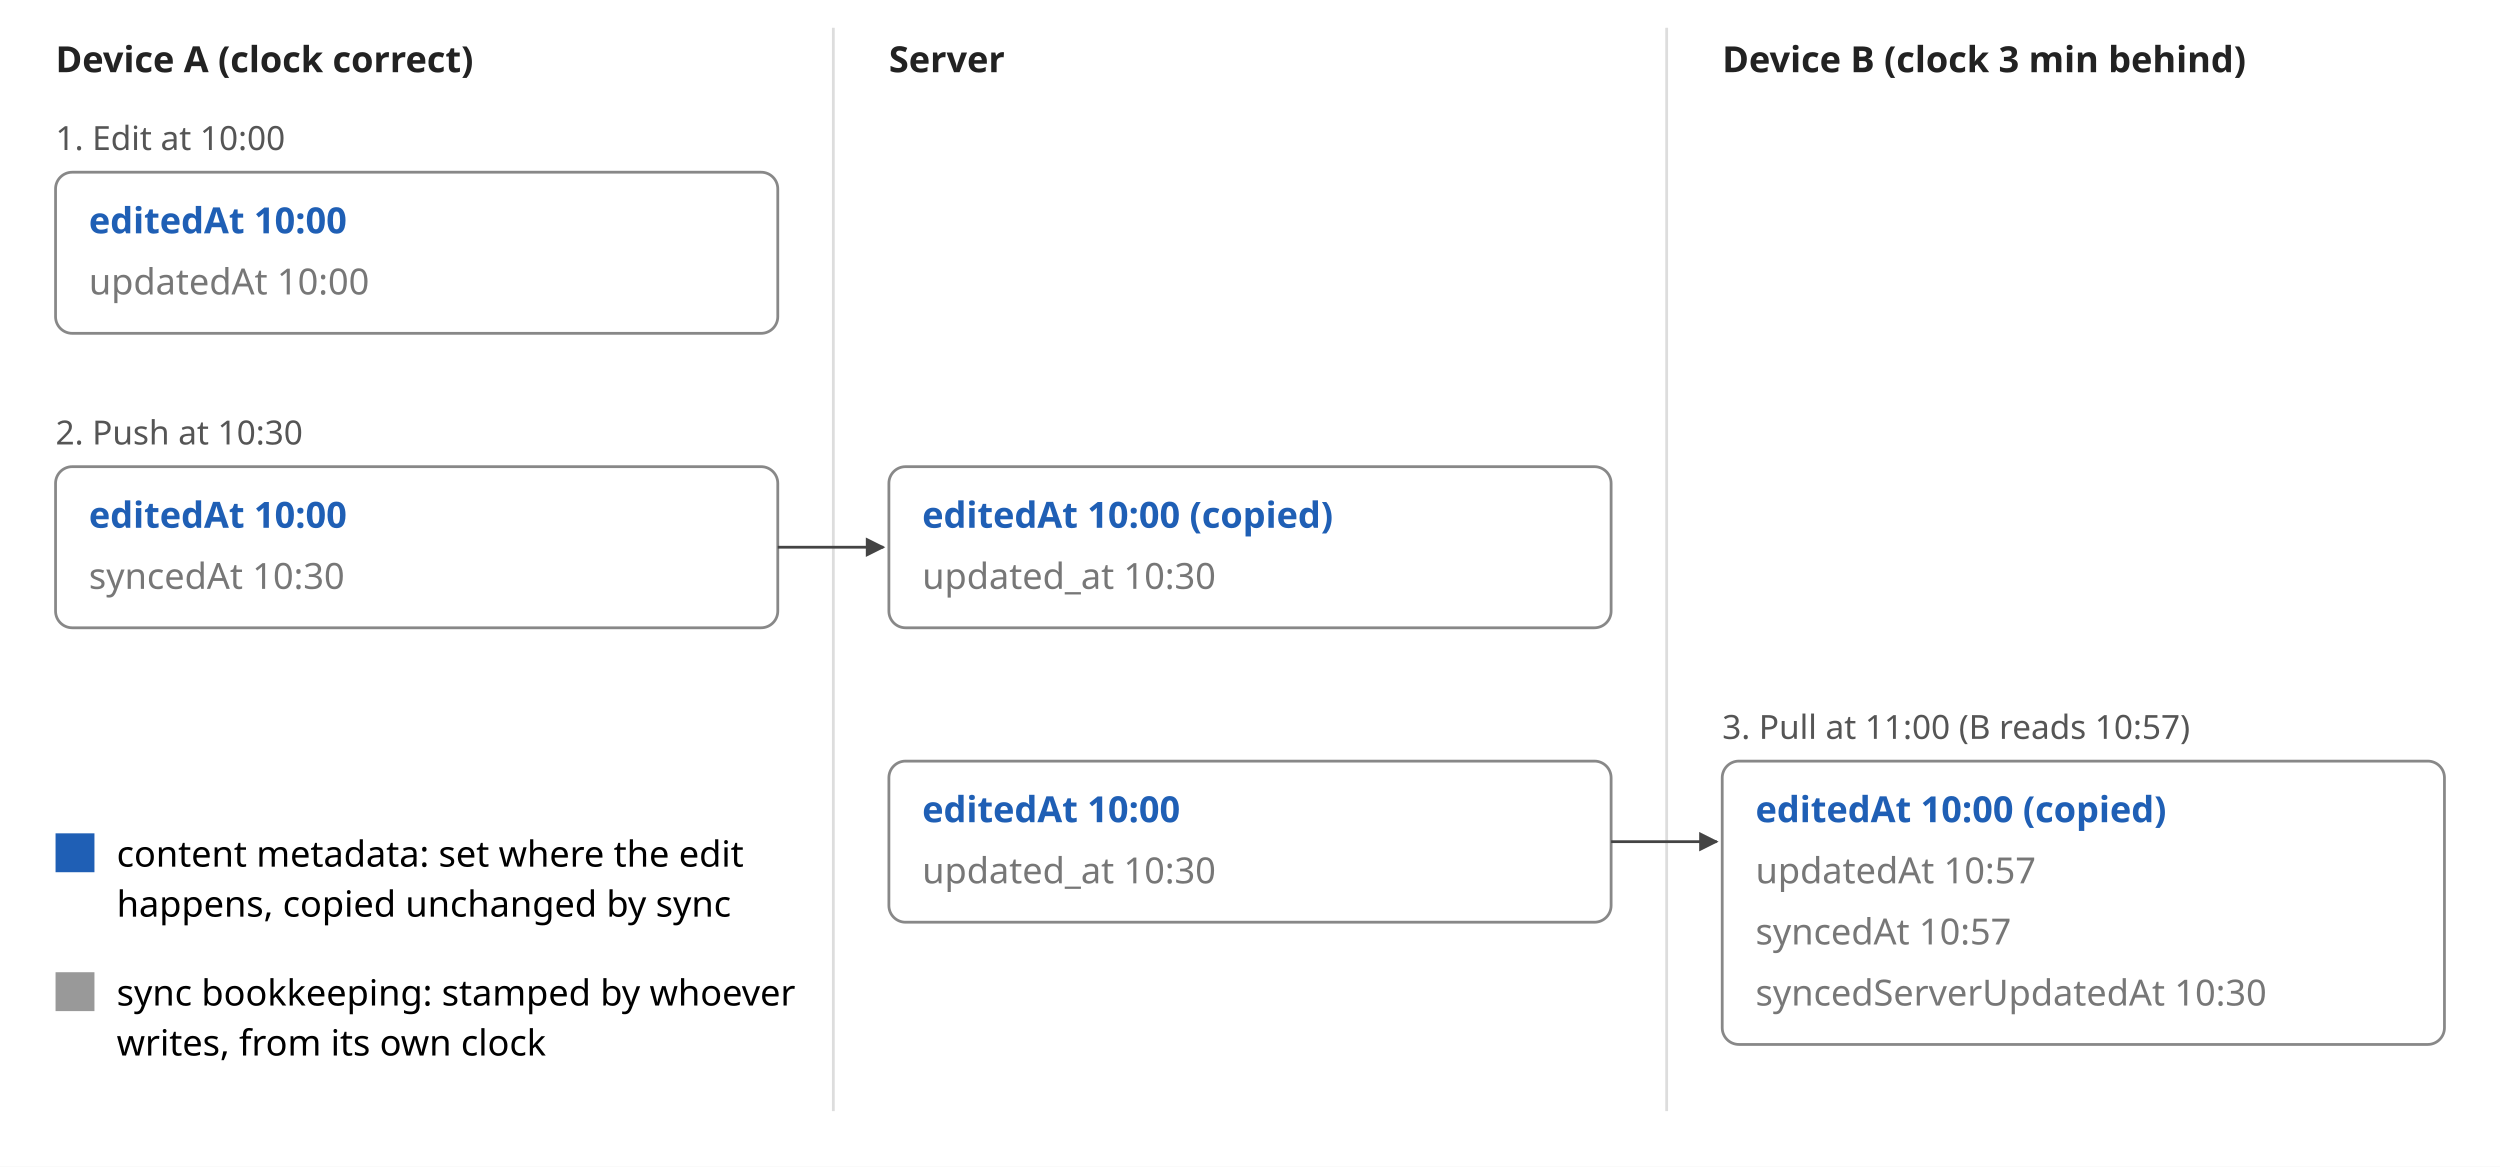
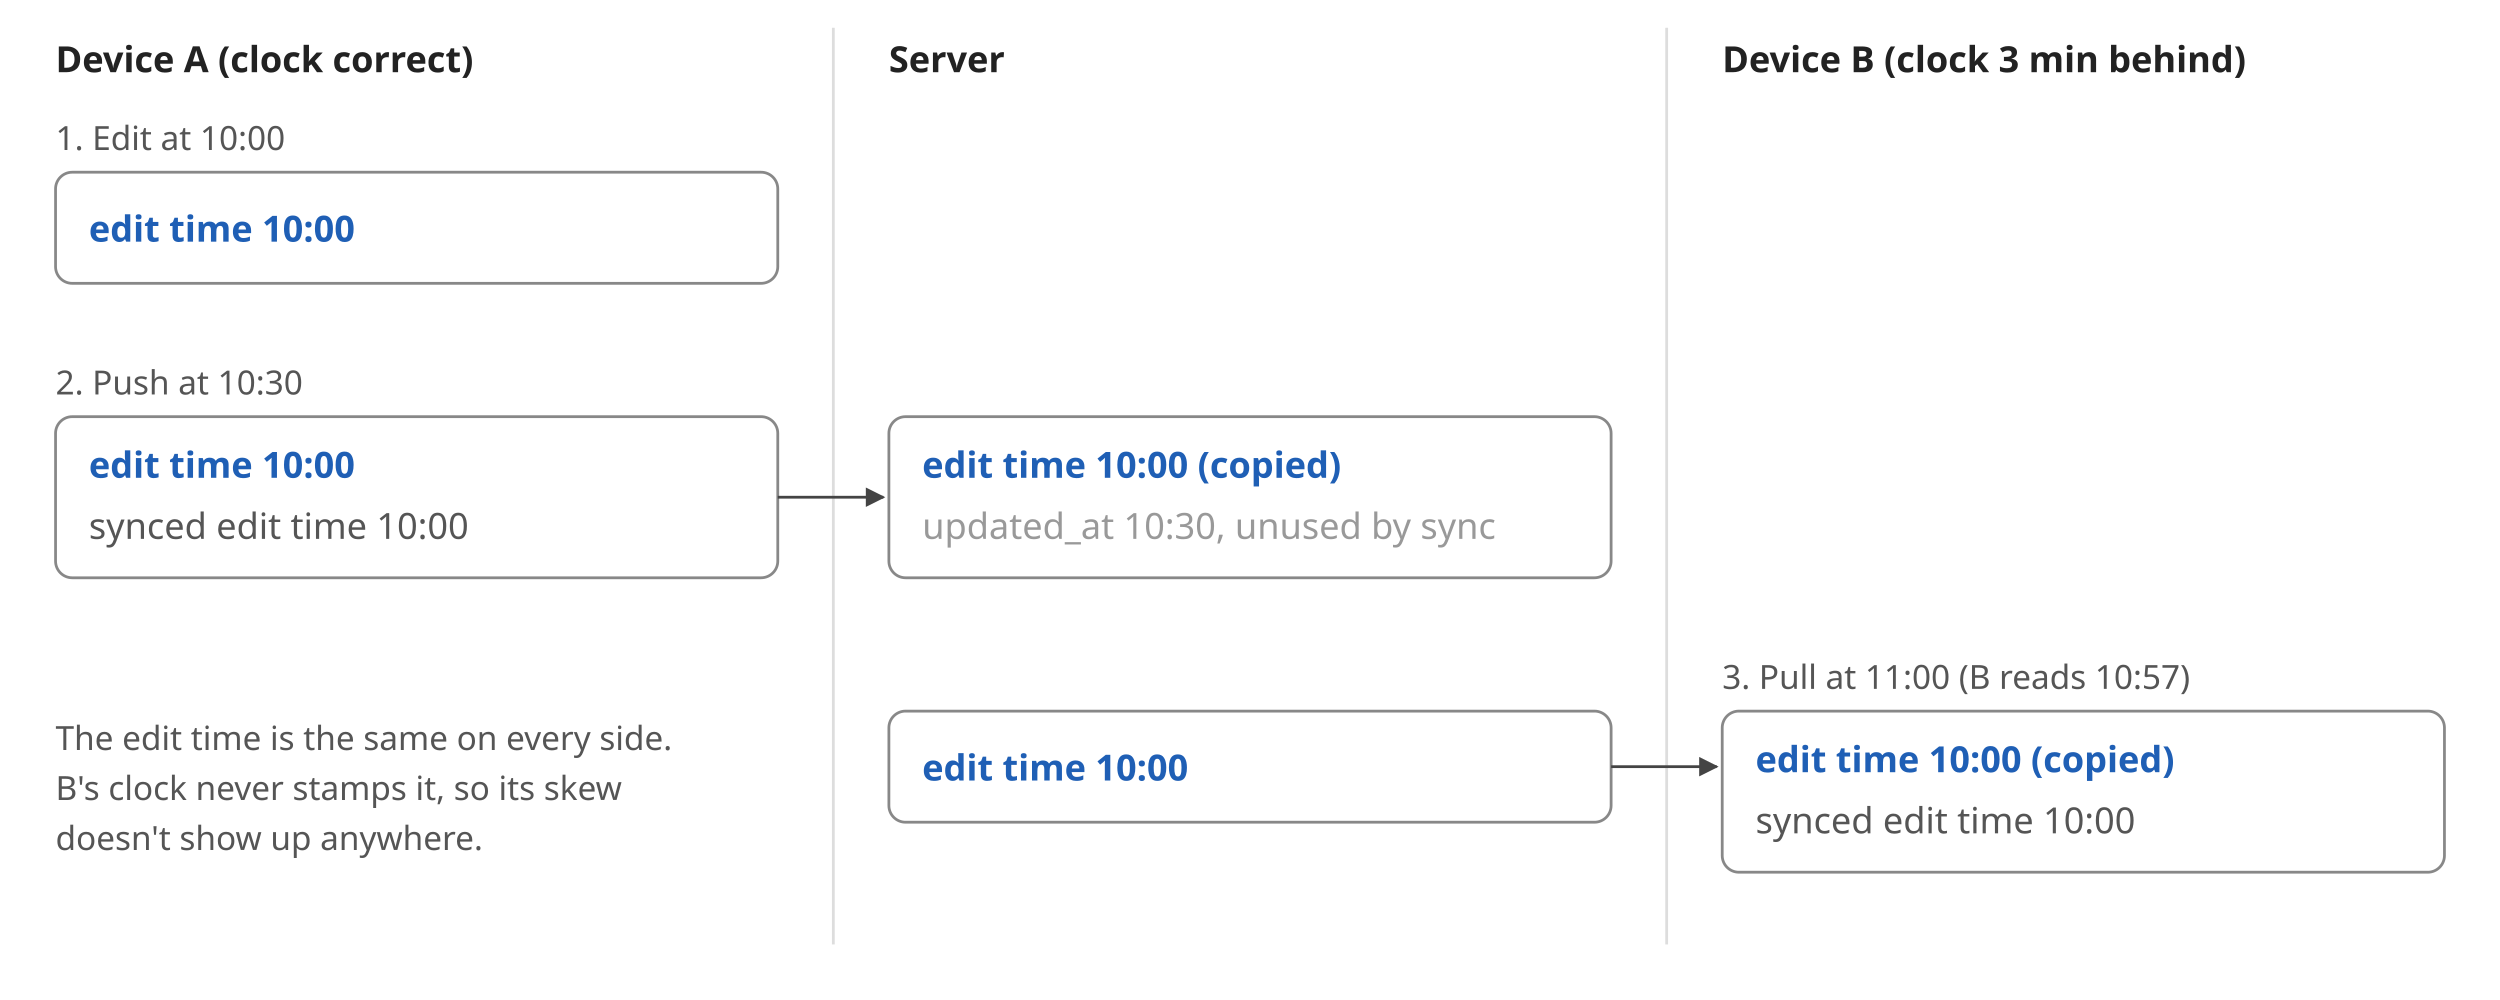
- <svg xmlns="http://www.w3.org/2000/svg" width="900" height="420" viewBox="0 0 900 420" font-family="system-ui, sans-serif" font-size="13">
+ <svg xmlns="http://www.w3.org/2000/svg" width="900" height="360" viewBox="0 0 900 360" font-family="system-ui, sans-serif" font-size="13">
  <defs>
    <marker id="a" viewBox="0 0 10 10" refX="9" refY="5" markerWidth="7" markerHeight="7" orient="auto">
      <path d="M0 0L10 5L0 10z" fill="#444" />
    </marker>
  </defs>
-   <rect width="900" height="420" fill="#fff" />
+   <rect width="900" height="360" fill="#fff" />
  <g font-weight="600" fill="#222">
    <text x="20" y="26">Device A (clock correct)</text>
    <text x="320" y="26">Server</text>
    <text x="620" y="26">Device B (clock 3 min behind)</text>
  </g>
  <g stroke="#ddd">
-     <path d="M300 10V400M600 10V400" />
+     <path d="M300 10V340M600 10V340" />
  </g>
  <text x="20" y="54" fill="#555" font-size="12">1. Edit at 10:00</text>
-   <rect x="20" y="62" width="260" height="58" rx="6" fill="#fff" stroke="#888" />
-   <text x="32" y="84" fill="#1f5fb5" font-weight="600">editedAt 10:00</text>
-   <text x="32" y="106" fill="#777">updatedAt 10:00</text>
-   <text x="20" y="160" fill="#555" font-size="12">2. Push at 10:30</text>
-   <rect x="20" y="168" width="260" height="58" rx="6" fill="#fff" stroke="#888" />
-   <text x="32" y="190" fill="#1f5fb5" font-weight="600">editedAt 10:00</text>
-   <text x="32" y="212" fill="#777">syncedAt 10:30</text>
-   <rect x="320" y="168" width="260" height="58" rx="6" fill="#fff" stroke="#888" />
-   <text x="332" y="190" fill="#1f5fb5" font-weight="600">editedAt 10:00  (copied)</text>
-   <text x="332" y="212" fill="#777">updated_at 10:30</text>
-   <path d="M280 197H318" stroke="#444" marker-end="url(#a)" />
-   <text x="620" y="266" fill="#555" font-size="12">3. Pull at 11:00 (B reads 10:57)</text>
-   <rect x="320" y="274" width="260" height="58" rx="6" fill="#fff" stroke="#888" />
-   <text x="332" y="296" fill="#1f5fb5" font-weight="600">editedAt 10:00</text>
-   <text x="332" y="318" fill="#777">updated_at 10:30</text>
-   <rect x="620" y="274" width="260" height="102" rx="6" fill="#fff" stroke="#888" />
-   <text x="632" y="296" fill="#1f5fb5" font-weight="600">editedAt 10:00  (copied)</text>
-   <text x="632" y="318" fill="#777">updatedAt 10:57</text>
-   <text x="632" y="340" fill="#777">syncedAt 10:57</text>
-   <text x="632" y="362" fill="#777">syncedServerUpdatedAt 10:30</text>
-   <path d="M580 303H618" stroke="#444" marker-end="url(#a)" />
-   <rect x="20" y="300" width="14" height="14" fill="#1f5fb5" />
-   <text x="42" y="312">content metadata: set where the edit</text>
-   <text x="42" y="330">happens, copied unchanged by sync</text>
-   <rect x="20" y="350" width="14" height="14" fill="#999" />
-   <text x="42" y="362">sync bookkeeping: stamped by whoever</text>
-   <text x="42" y="380">writes, from its own clock</text>
+   <rect x="20" y="62" width="260" height="40" rx="6" fill="#fff" stroke="#888" />
+   <text x="32" y="87" fill="#1f5fb5" font-weight="600">edit time 10:00</text>
+   <text x="20" y="142" fill="#555" font-size="12">2. Push at 10:30</text>
+   <rect x="20" y="150" width="260" height="58" rx="6" fill="#fff" stroke="#888" />
+   <text x="32" y="172" fill="#1f5fb5" font-weight="600">edit time 10:00</text>
+   <text x="32" y="194" fill="#555">synced edit time 10:00</text>
+   <rect x="320" y="150" width="260" height="58" rx="6" fill="#fff" stroke="#888" />
+   <text x="332" y="172" fill="#1f5fb5" font-weight="600">edit time 10:00  (copied)</text>
+   <text x="332" y="194" fill="#999">updated_at 10:30, unused by sync</text>
+   <path d="M280 179H318" stroke="#444" marker-end="url(#a)" />
+   <text x="620" y="248" fill="#555" font-size="12">3. Pull at 11:00 (B reads 10:57)</text>
+   <rect x="320" y="256" width="260" height="40" rx="6" fill="#fff" stroke="#888" />
+   <text x="332" y="281" fill="#1f5fb5" font-weight="600">edit time 10:00</text>
+   <rect x="620" y="256" width="260" height="58" rx="6" fill="#fff" stroke="#888" />
+   <text x="632" y="278" fill="#1f5fb5" font-weight="600">edit time 10:00  (copied)</text>
+   <text x="632" y="300" fill="#555">synced edit time 10:00</text>
+   <path d="M580 276H618" stroke="#444" marker-end="url(#a)" />
+   <text x="20" y="270" fill="#555" font-size="12">The edit time is the same on every side.</text>
+   <text x="20" y="288" fill="#555" font-size="12">B's clock never stamps it, so its skew</text>
+   <text x="20" y="306" fill="#555" font-size="12">doesn't show up anywhere.</text>
</svg>
